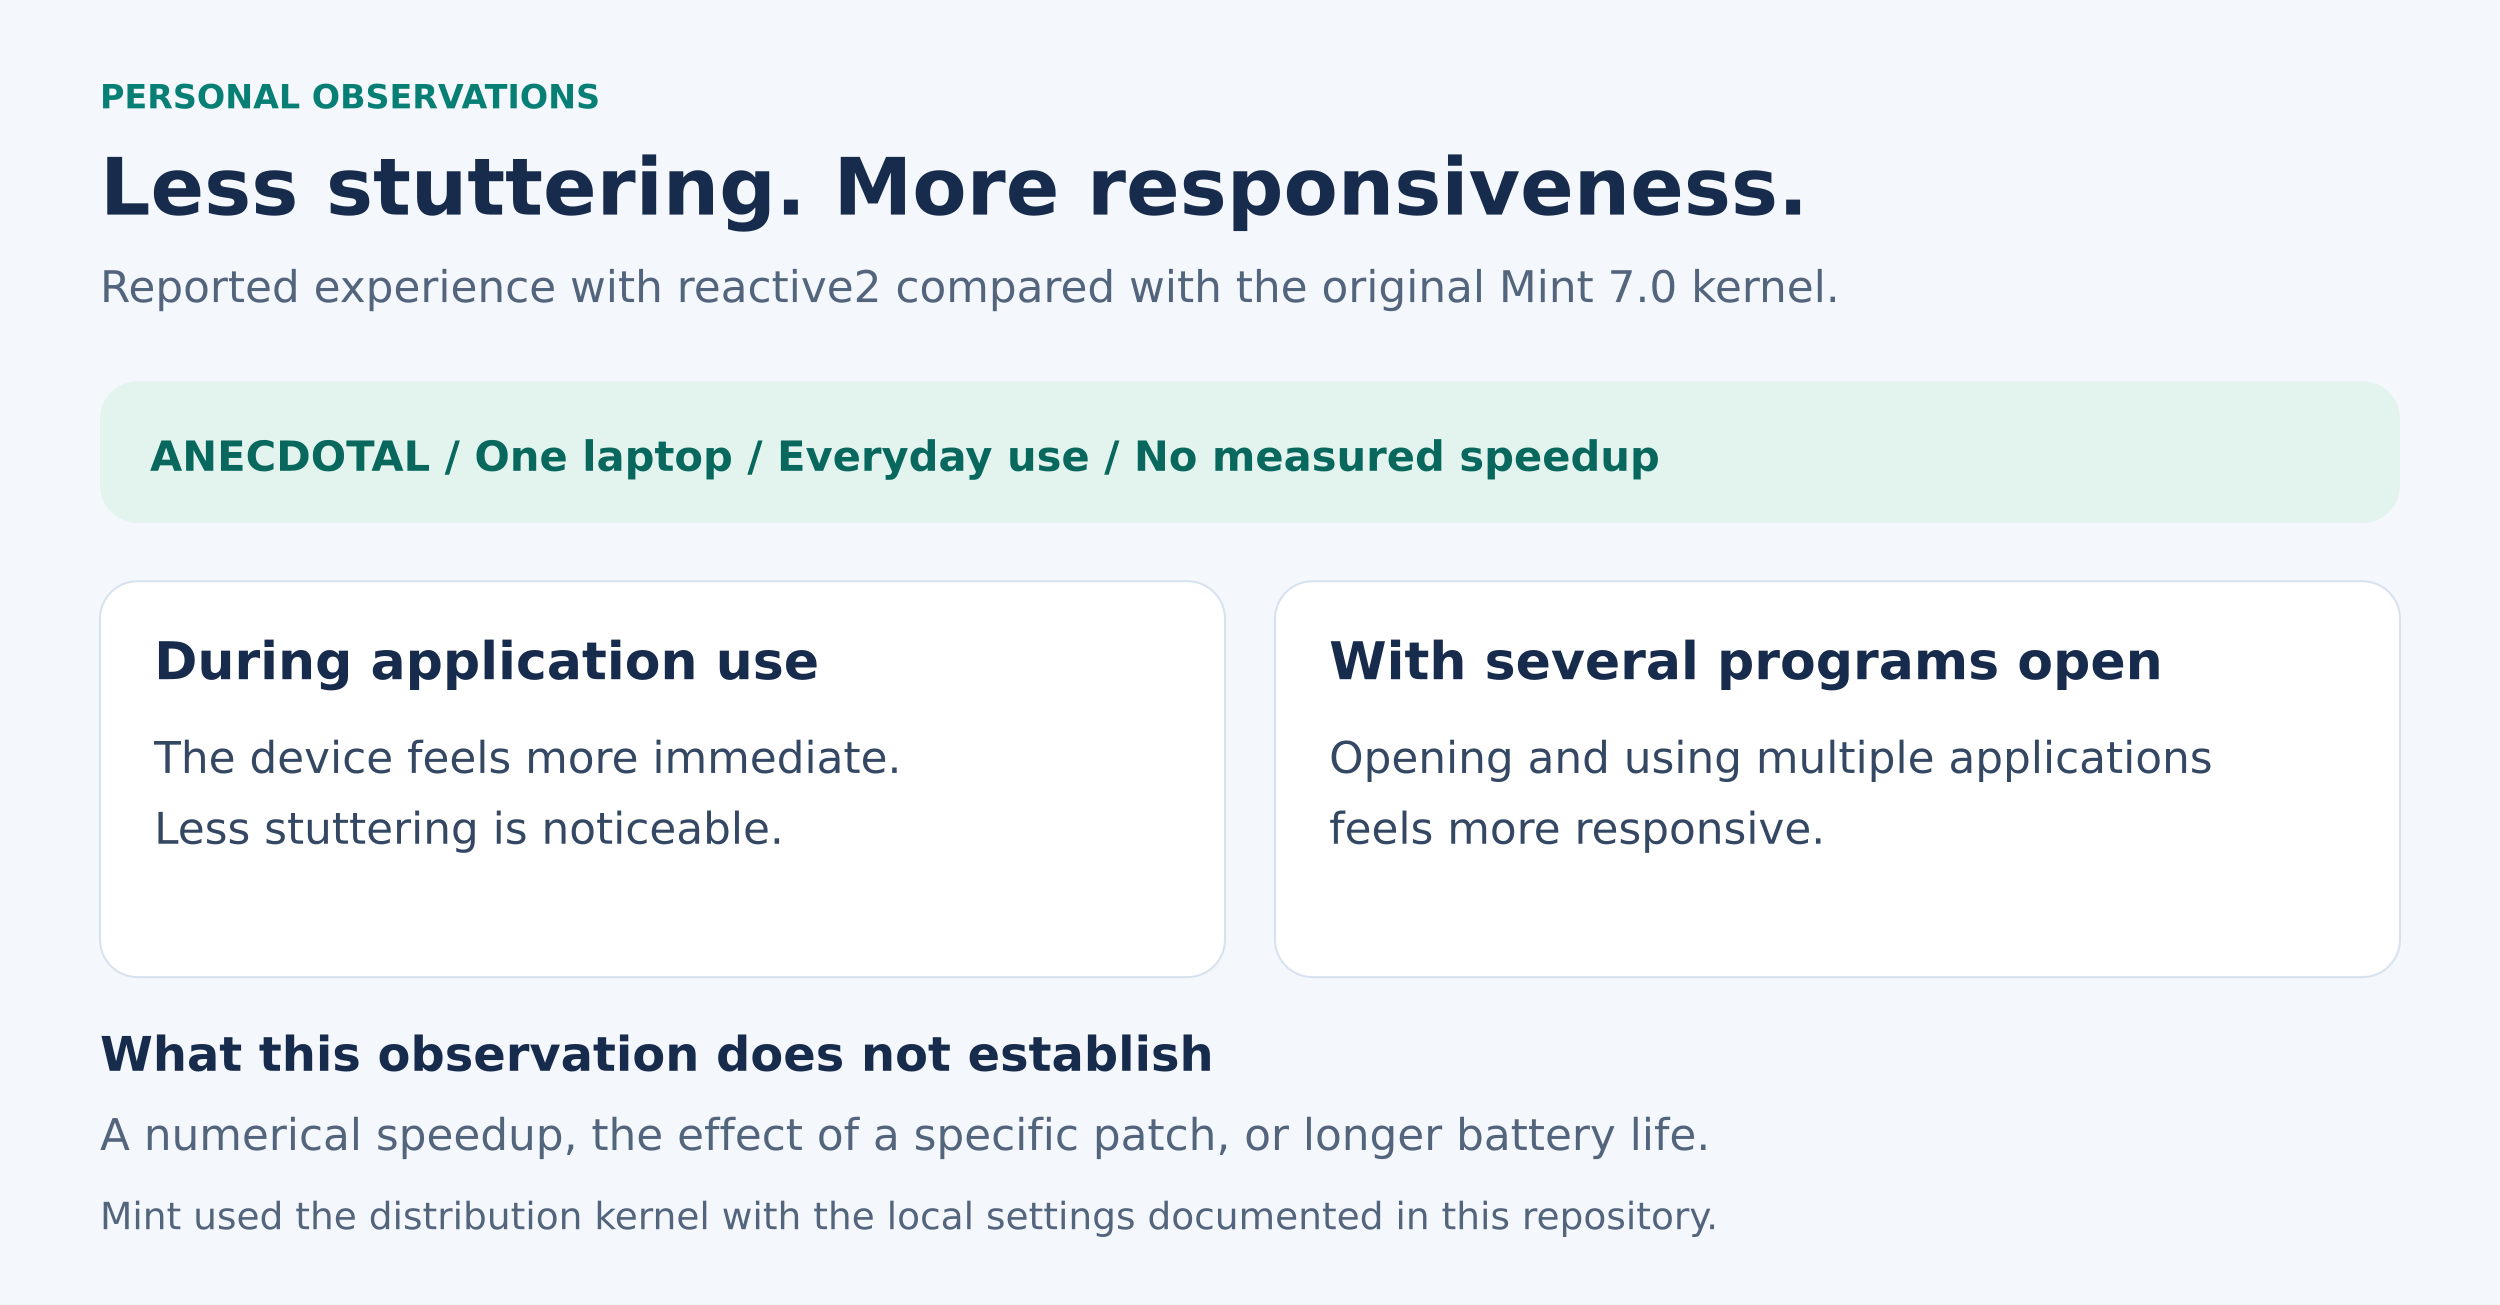
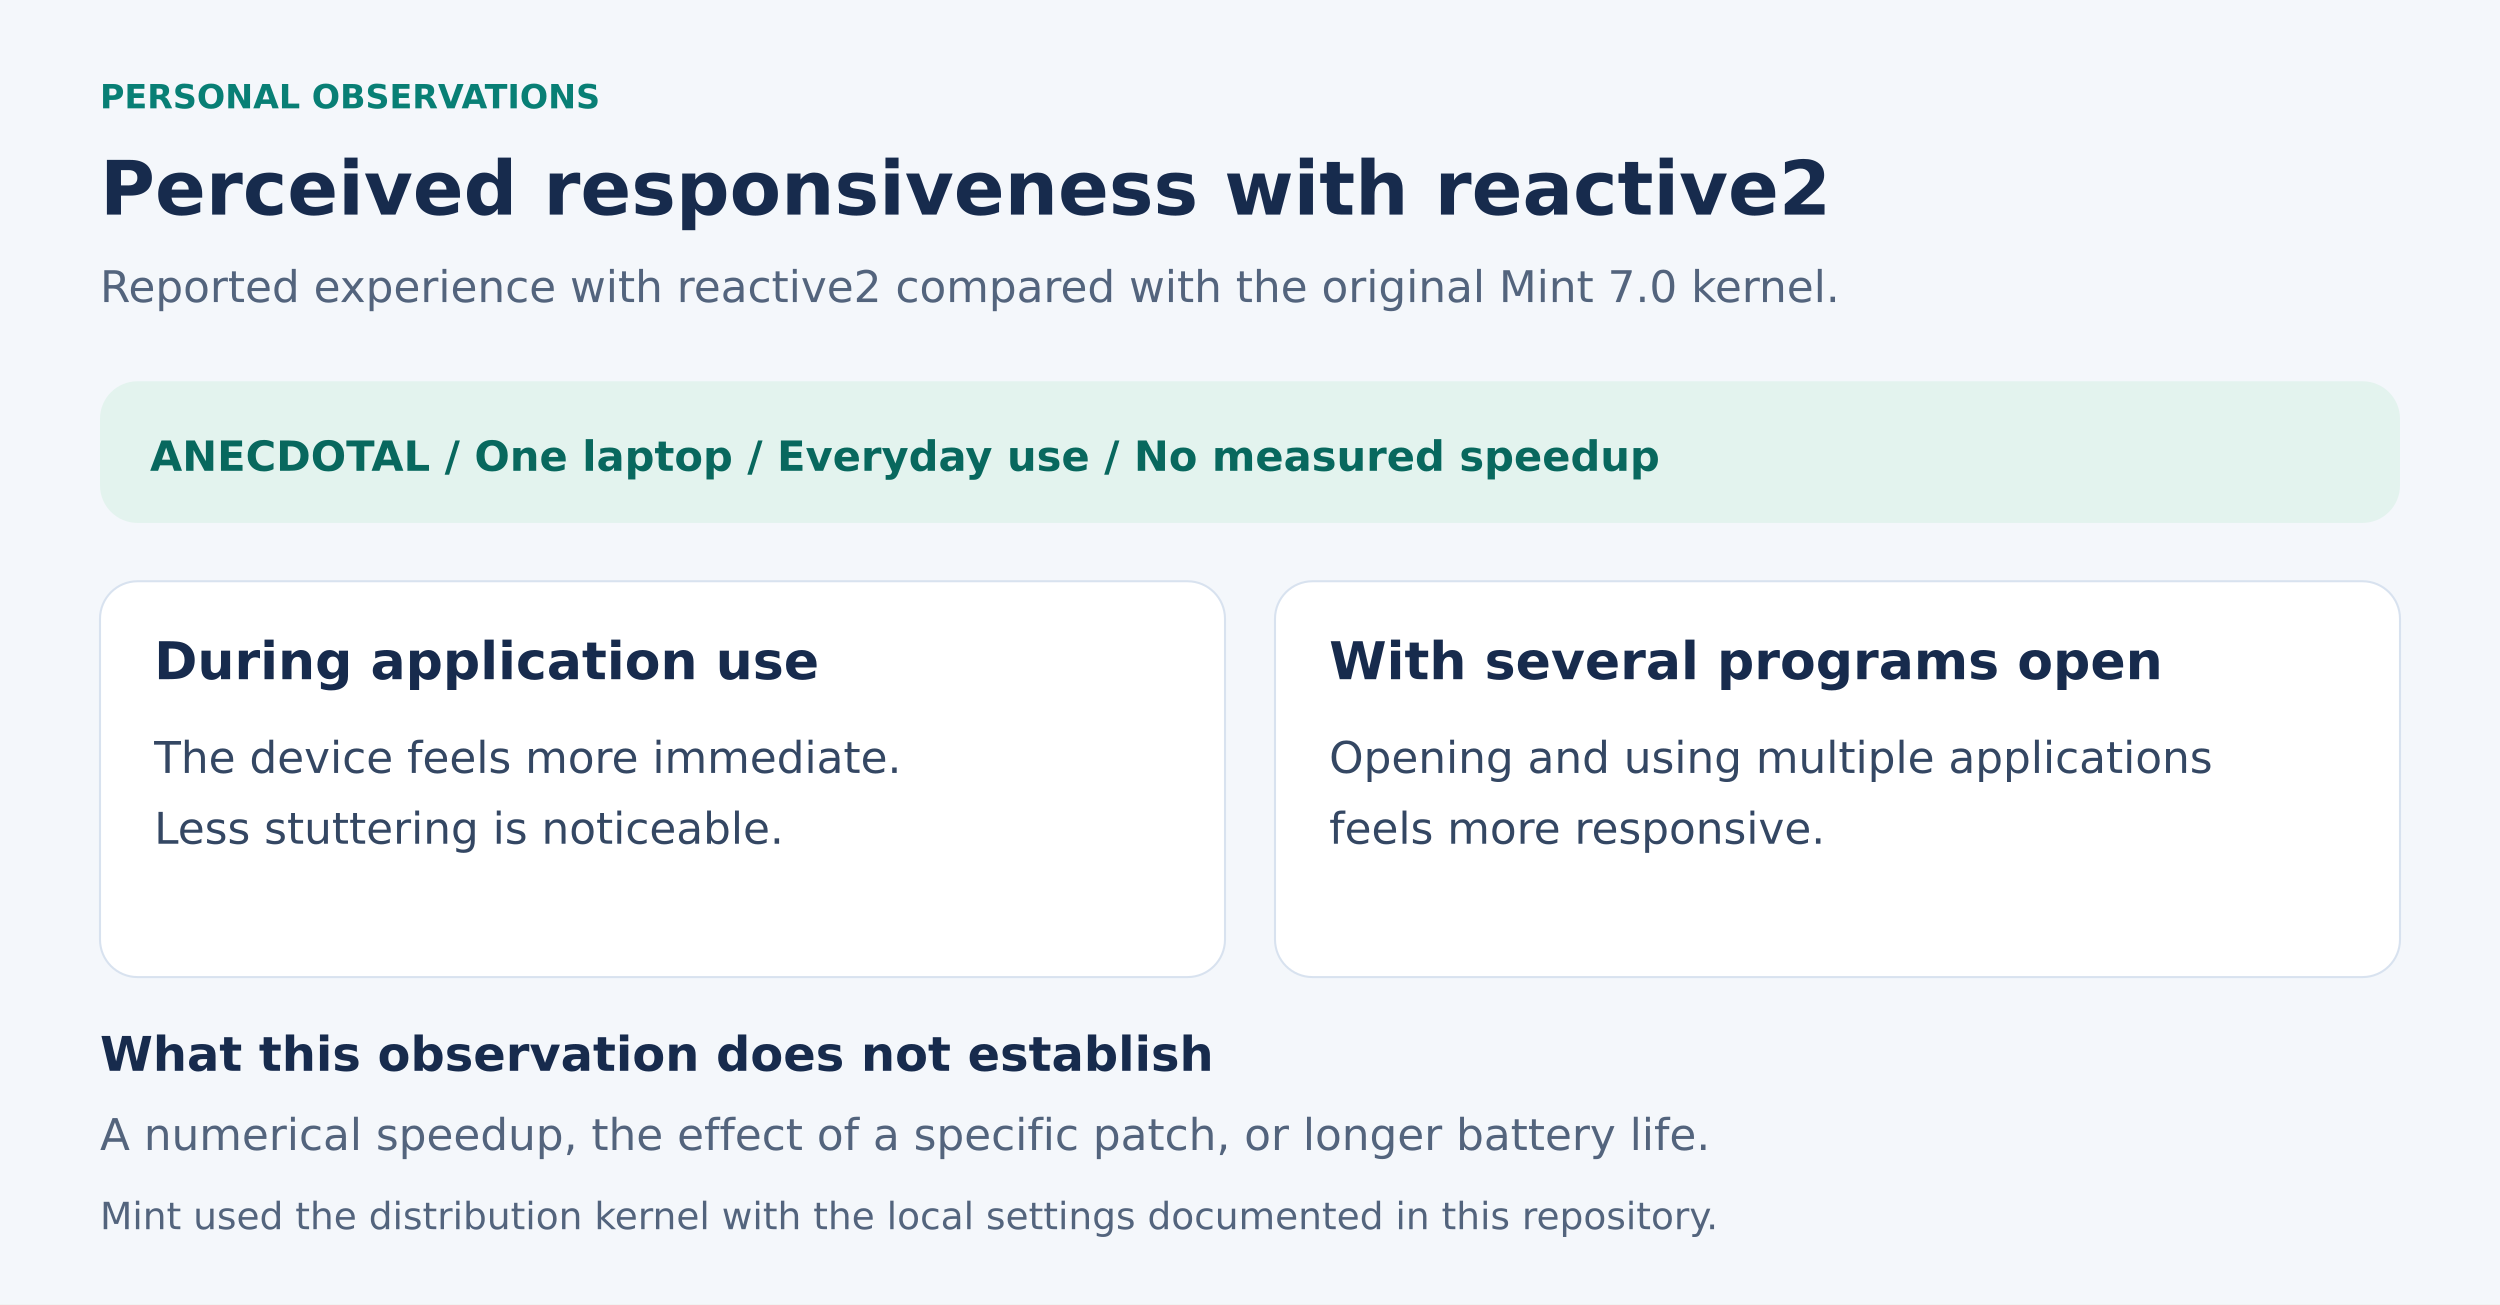
<svg xmlns="http://www.w3.org/2000/svg" width="1200" height="626" viewBox="0 0 1200 626" role="img" aria-labelledby="title desc">
  <g font-family="DejaVu Sans, Arial, sans-serif">
    <rect x="0" y="0" width="1200" height="626" rx="0" fill="#f4f7fb" stroke="none" />
    <text x="48" y="52" font-size="16" fill="#087f75" font-weight="700">PERSONAL OBSERVATIONS</text>
-     <text x="48" y="103" font-size="38" fill="#172b4d" font-weight="700">Less stuttering. More responsiveness.</text>
+     <text x="48" y="103" font-size="36" fill="#172b4d" font-weight="700">Perceived responsiveness with reactive2</text>
    <text x="48" y="145" font-size="21" fill="#53647d" font-weight="400">Reported experience with reactive2 compared with the original Mint 7.0 kernel.</text>
    <rect x="48" y="183" width="1104" height="68" rx="18" fill="#e3f3ee" stroke="none" />
    <text x="72" y="226" font-size="20" fill="#08685e" font-weight="700">ANECDOTAL  /  One laptop  /  Everyday use  /  No measured speedup</text>
    <rect x="48" y="279" width="540" height="190" rx="18" fill="#ffffff" stroke="#d8e2ef" />
    <text x="74" y="326" font-size="25" fill="#172b4d" font-weight="700">During application use</text>
    <text x="74" y="371" font-size="21" fill="#344763" font-weight="400">The device feels more immediate.</text>
    <text x="74" y="405" font-size="21" fill="#344763" font-weight="400">Less stuttering is noticeable.</text>
    <rect x="612" y="279" width="540" height="190" rx="18" fill="#ffffff" stroke="#d8e2ef" />
    <text x="638" y="326" font-size="25" fill="#172b4d" font-weight="700">With several programs open</text>
    <text x="638" y="371" font-size="21" fill="#344763" font-weight="400">Opening and using multiple applications</text>
    <text x="638" y="405" font-size="21" fill="#344763" font-weight="400">feels more responsive.</text>
    <text x="48" y="514" font-size="23" fill="#172b4d" font-weight="700">What this observation does not establish</text>
    <text x="48" y="552" font-size="21" fill="#53647d" font-weight="400">A numerical speedup, the effect of a specific patch, or longer battery life.</text>
    <text x="48" y="590" font-size="18" fill="#53647d" font-weight="400">Mint used the distribution kernel with the local settings documented in this repository.</text>
  </g>
</svg>
